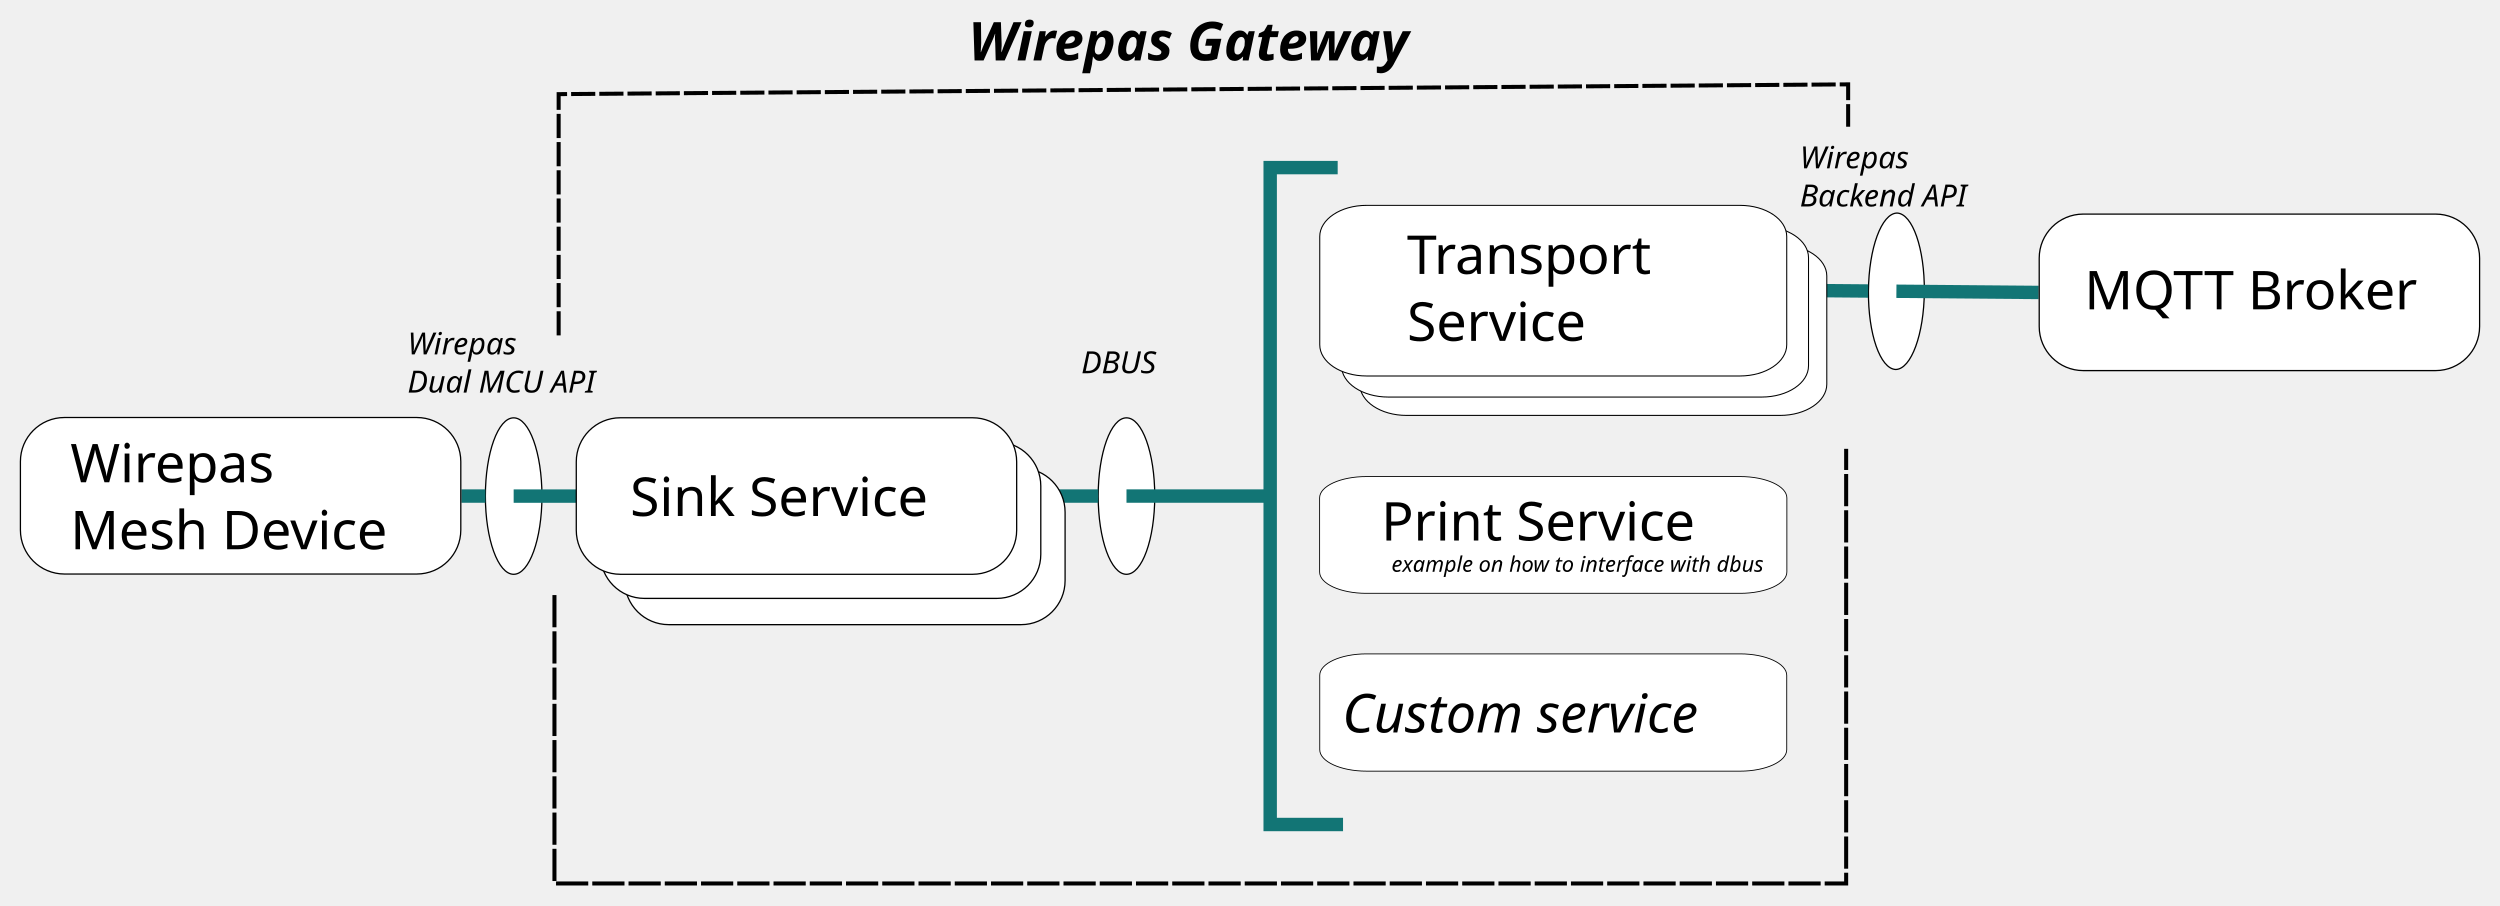
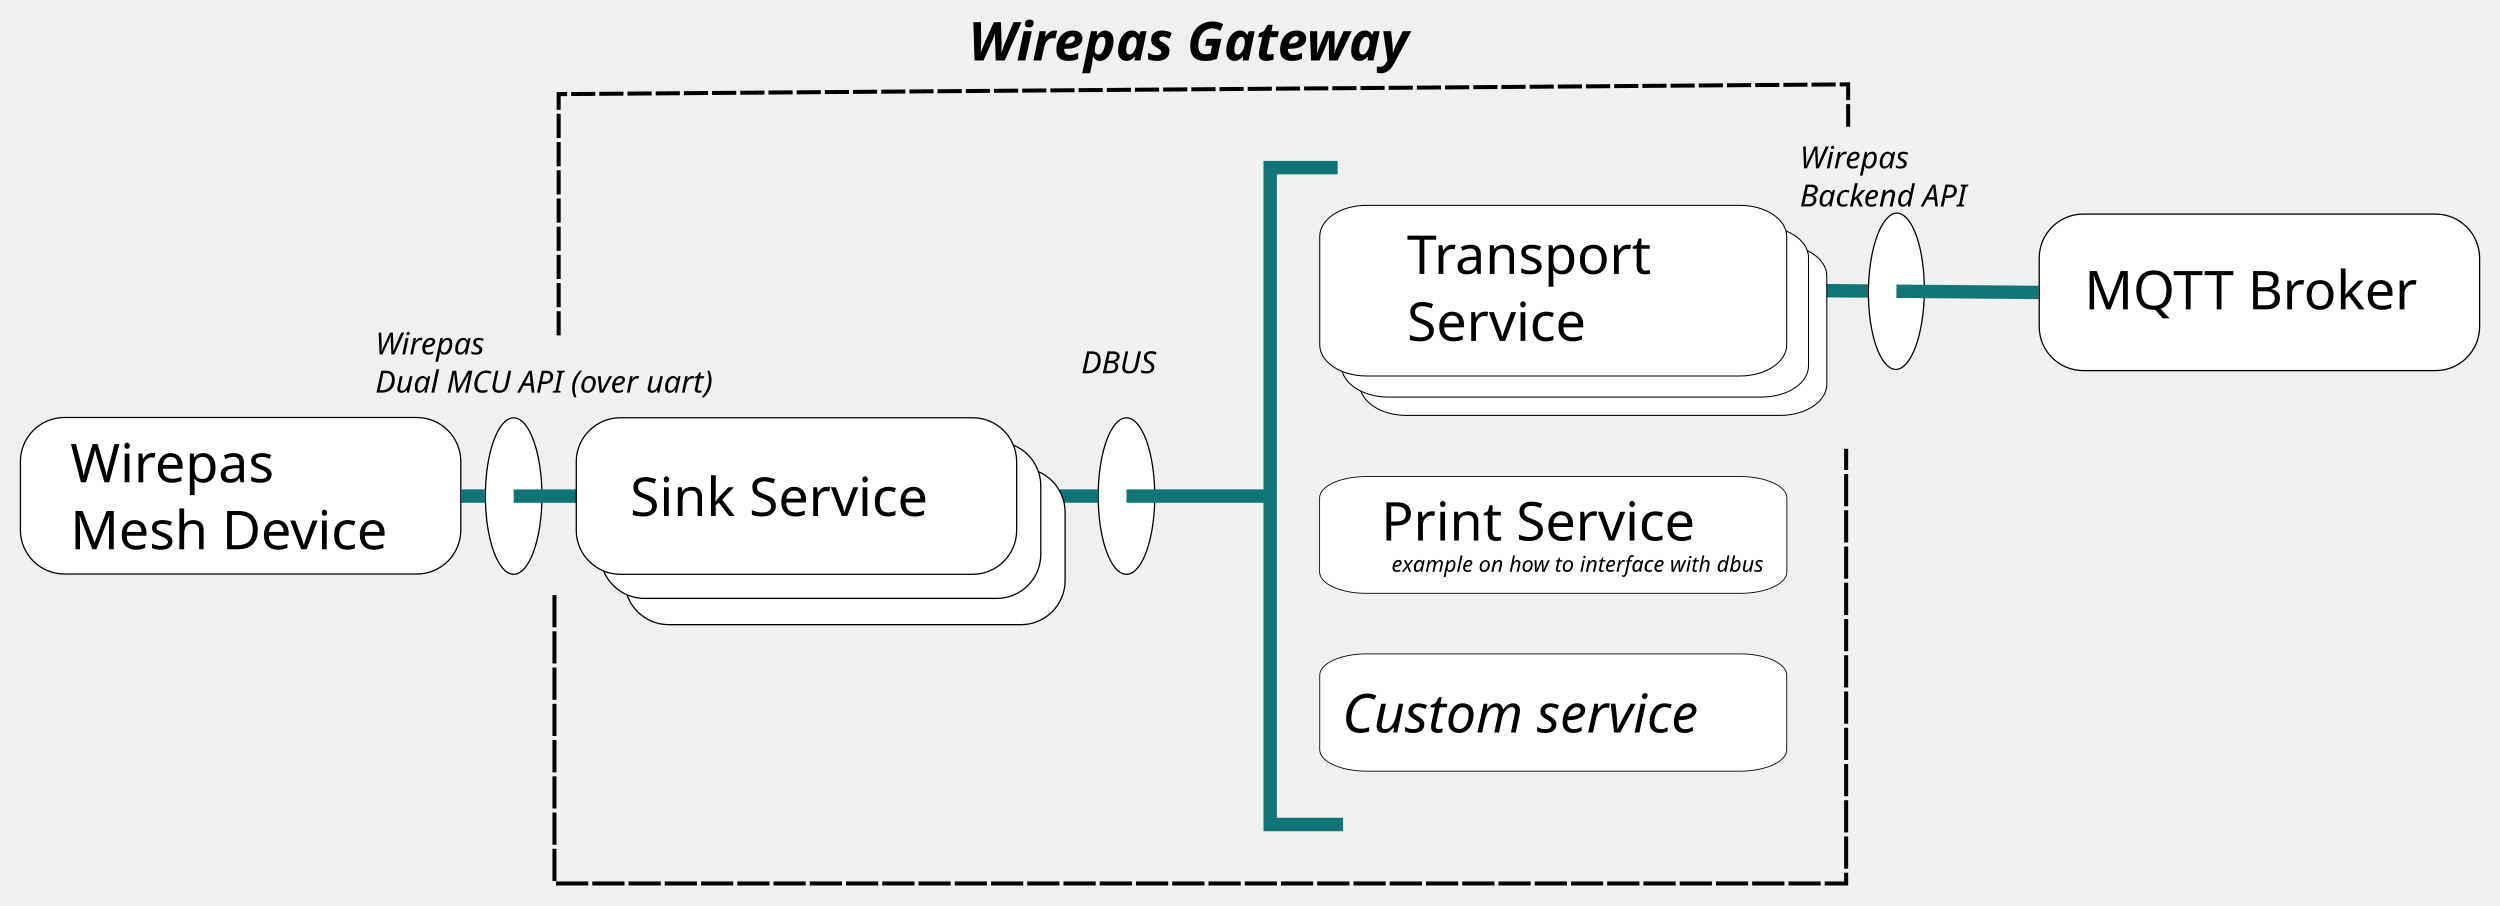
<svg xmlns="http://www.w3.org/2000/svg" xmlns:ns1="http://schemas.microsoft.com/visio/2003/SVGExtensions/" xmlns:xlink="http://www.w3.org/1999/xlink" width="164.496mm" height="59.563mm" viewBox="0 0 164.496 59.563" version="1.1" id="svg8">
  <defs id="defs2">
    <linearGradient id="grad0-351" x1="0" y1="0" x2="1" y2="0" gradientTransform="rotate(-90,0.5,0.5)">
      <stop offset="0" stop-color="#3f5765" stop-opacity="1" id="stop4593" />
      <stop offset="0.74" stop-color="#3f5765" stop-opacity="1" id="stop4595" />
      <stop offset="0.83" stop-color="#3f5765" stop-opacity="1" id="stop4597" />
      <stop offset="1" stop-color="#3f5765" stop-opacity="1" id="stop4599" />
    </linearGradient>
    <pattern id="grad11-356" x="0" y="0" width="1" height="1" patternContentUnits="objectBoundingBox">
      <path d="M 0 1 L 0 0 L 1 0 z" style="fill:url(#grad0-357)" id="path4602" />
      <path d="M 0 1 L 1 1 L 1 0 z" style="fill:url(#grad0-358)" id="path4604" />
    </pattern>
    <linearGradient id="grad0-357" x1="0" y1="0" x2="1" y2="0" gradientTransform="rotate(180,0.5,0.5)">
      <stop offset="0" stop-color="#3f5765" stop-opacity="1" id="stop4607" />
      <stop offset="0.74" stop-color="#3f5765" stop-opacity="1" id="stop4609" />
      <stop offset="0.83" stop-color="#3f5765" stop-opacity="1" id="stop4611" />
      <stop offset="1" stop-color="#3f5765" stop-opacity="1" id="stop4613" />
    </linearGradient>
    <linearGradient id="grad0-358" x1="0" y1="0" x2="1" y2="0" gradientTransform="rotate(90,0.5,0.5)">
      <stop offset="0" stop-color="#3f5765" stop-opacity="1" id="stop4616" />
      <stop offset="0.74" stop-color="#3f5765" stop-opacity="1" id="stop4618" />
      <stop offset="0.83" stop-color="#3f5765" stop-opacity="1" id="stop4620" />
      <stop offset="1" stop-color="#3f5765" stop-opacity="1" id="stop4622" />
    </linearGradient>
    <pattern id="grad12-363" x="0" y="0" width="1" height="1" patternContentUnits="objectBoundingBox">
      <path d="M 0 0 L 0 1 L 1 1 z" style="fill:url(#grad0-358)" id="path4625" />
      <path d="M 0 0 L 1 0 L 1 1 z" style="fill:url(#grad0-364)" id="path4627" />
    </pattern>
    <linearGradient id="grad0-364" x1="0" y1="0" x2="1" y2="0">
      <stop offset="0" stop-color="#3f5765" stop-opacity="1" id="stop4630" />
      <stop offset="0.74" stop-color="#3f5765" stop-opacity="1" id="stop4632" />
      <stop offset="0.83" stop-color="#3f5765" stop-opacity="1" id="stop4634" />
      <stop offset="1" stop-color="#3f5765" stop-opacity="1" id="stop4636" />
    </linearGradient>
    <pattern id="grad8-383" x="0" y="0" width="1" height="1" patternContentUnits="objectBoundingBox">
      <path d="M 0 0 L 1 0 L 1 1 z" style="fill:url(#grad0-351)" id="path4639" />
      <path d="M 0 0 L 0 1 L 1 1 z" style="fill:url(#grad0-357)" id="path4641" />
    </pattern>
    <pattern id="grad10-387" x="0" y="0" width="1" height="1" patternContentUnits="objectBoundingBox">
      <path d="M 0.5 0.5 L 0 0 L 0 1 z" style="fill:url(#grad0-357)" id="path4644" />
      <path d="M 0.5 0.5 L 1 0 L 1 1 z" style="fill:url(#grad0-364)" id="path4646" />
      <path d="M 0.5 0.5 L 0 0 L 1 0 z" style="fill:url(#grad0-351)" id="path4648" />
      <path d="M 0.5 0.5 L 0 1 L 1 1 z" style="fill:url(#grad0-358)" id="path4650" />
    </pattern>
    <pattern id="grad8-733" x="0" y="0" width="1" height="1" patternContentUnits="objectBoundingBox">
      <path d="M 0 0 L 1 0 L 1 1 z" style="fill:url(#grad0-734)" id="path4653" />
      <path d="M 0 0 L 0 1 L 1 1 z" style="fill:url(#grad0-735)" id="path4655" />
    </pattern>
    <linearGradient id="grad0-734" x1="0" y1="0" x2="1" y2="0" gradientTransform="rotate(-90,0.5,0.5)">
      <stop offset="0" stop-color="#e6e6e6" stop-opacity="1" id="stop4658" />
      <stop offset="1" stop-color="#c0c0c0" stop-opacity="1" id="stop4660" />
    </linearGradient>
    <linearGradient id="grad0-735" x1="0" y1="0" x2="1" y2="0" gradientTransform="rotate(180,0.5,0.5)">
      <stop offset="0" stop-color="#e6e6e6" stop-opacity="1" id="stop4663" />
      <stop offset="1" stop-color="#c0c0c0" stop-opacity="1" id="stop4665" />
    </linearGradient>
    <radialGradient id="grad1-743" cx="1" cy="1" r="1.4">
      <stop offset="0" stop-color="#e6e6e6" stop-opacity="1" id="stop4668" />
      <stop offset="1" stop-color="#9a9a9a" stop-opacity="1" id="stop4670" />
    </radialGradient>
    <radialGradient id="grad1-747" cx="1" cy="1" r="1.4">
      <stop offset="0" stop-color="#9a9a9a" stop-opacity="1" id="stop4673" />
      <stop offset="1" stop-color="#e6e6e6" stop-opacity="1" id="stop4675" />
    </radialGradient>
    <radialGradient id="grad1-754" cx="1" cy="1" r="1.4">
      <stop offset="0" stop-color="#00ff00" stop-opacity="1" id="stop4678" />
      <stop offset="1" stop-color="#ffff00" stop-opacity="1" id="stop4680" />
    </radialGradient>
    <pattern id="grad10-760" x="0" y="0" width="1" height="1" patternContentUnits="objectBoundingBox">
      <path d="M 0.5 0.5 L 0 0 L 0 1 z" style="fill:url(#grad0-735)" id="path4683" />
      <path d="M 0.5 0.5 L 1 0 L 1 1 z" style="fill:url(#grad0-761)" id="path4685" />
      <path d="M 0.5 0.5 L 0 0 L 1 0 z" style="fill:url(#grad0-734)" id="path4687" />
      <path d="M 0.5 0.5 L 0 1 L 1 1 z" style="fill:url(#grad0-762)" id="path4689" />
    </pattern>
    <linearGradient id="grad0-761" x1="0" y1="0" x2="1" y2="0">
      <stop offset="0" stop-color="#e6e6e6" stop-opacity="1" id="stop4692" />
      <stop offset="1" stop-color="#c0c0c0" stop-opacity="1" id="stop4694" />
    </linearGradient>
    <linearGradient id="grad0-762" x1="0" y1="0" x2="1" y2="0" gradientTransform="rotate(90,0.5,0.5)">
      <stop offset="0" stop-color="#e6e6e6" stop-opacity="1" id="stop4697" />
      <stop offset="1" stop-color="#c0c0c0" stop-opacity="1" id="stop4699" />
    </linearGradient>
    <pattern id="grad10-769" x="0" y="0" width="1" height="1" patternContentUnits="objectBoundingBox">
      <path d="M 0.5 0.5 L 0 0 L 0 1 z" style="fill:url(#grad0-770)" id="path4702" />
      <path d="M 0.5 0.5 L 1 0 L 1 1 z" style="fill:url(#grad0-771)" id="path4704" />
      <path d="M 0.5 0.5 L 0 0 L 1 0 z" style="fill:url(#grad0-772)" id="path4706" />
      <path d="M 0.5 0.5 L 0 1 L 1 1 z" style="fill:url(#grad0-773)" id="path4708" />
    </pattern>
    <linearGradient id="grad0-770" x1="0" y1="0" x2="1" y2="0" gradientTransform="rotate(180,0.5,0.5)">
      <stop offset="0" stop-color="#e6e6e6" stop-opacity="1" id="stop4711" />
      <stop offset="1" stop-color="#9a9a9a" stop-opacity="1" id="stop4713" />
    </linearGradient>
    <linearGradient id="grad0-771" x1="0" y1="0" x2="1" y2="0">
      <stop offset="0" stop-color="#e6e6e6" stop-opacity="1" id="stop4716" />
      <stop offset="1" stop-color="#9a9a9a" stop-opacity="1" id="stop4718" />
    </linearGradient>
    <linearGradient id="grad0-772" x1="0" y1="0" x2="1" y2="0" gradientTransform="rotate(-90,0.5,0.5)">
      <stop offset="0" stop-color="#e6e6e6" stop-opacity="1" id="stop4721" />
      <stop offset="1" stop-color="#9a9a9a" stop-opacity="1" id="stop4723" />
    </linearGradient>
    <linearGradient id="grad0-773" x1="0" y1="0" x2="1" y2="0" gradientTransform="rotate(90,0.5,0.5)">
      <stop offset="0" stop-color="#e6e6e6" stop-opacity="1" id="stop4726" />
      <stop offset="1" stop-color="#9a9a9a" stop-opacity="1" id="stop4728" />
    </linearGradient>
    <linearGradient id="grad0-789" x1="0" y1="0" x2="1" y2="0">
      <stop offset="0" stop-color="#666666" stop-opacity="1" id="stop4731" />
      <stop offset="1" stop-color="#c0c0c0" stop-opacity="1" id="stop4733" />
    </linearGradient>
    <linearGradient id="grad0-793" x1="0" y1="0" x2="1" y2="0" gradientTransform="rotate(180,0.5,0.5)">
      <stop offset="0" stop-color="#666666" stop-opacity="1" id="stop4736" />
      <stop offset="1" stop-color="#c0c0c0" stop-opacity="1" id="stop4738" />
    </linearGradient>
    <g id="lend5">
      <path d="M 2,1 0,0 1.981,-0.993 C 1.672,-0.365 1.673,0.373 1.985,1" style="stroke:none" id="path4742" />
    </g>
    <marker style="overflow:visible;fill:#000000;fill-opacity:1;stroke:#000000;stroke-width:0.229;stroke-opacity:1" id="mrkr5-327" class="st19" ns1:arrowType="5" ns1:arrowSize="2" ns1:setback="7.15" refX="7.15" orient="auto" markerUnits="strokeWidth" overflow="visible">
      <use height="100%" width="100%" y="0" x="0" xlink:href="#lend5" transform="scale(4.36)" id="use4745" />
    </marker>
    <marker style="overflow:visible;fill:#000000;fill-opacity:1;stroke:#000000;stroke-width:0.229;stroke-opacity:1" id="mrkr5-329" class="st19" ns1:arrowType="5" ns1:arrowSize="2" ns1:setback="7.63" refX="-7.63" orient="auto" markerUnits="strokeWidth" overflow="visible">
      <use height="100%" width="100%" y="0" x="0" xlink:href="#lend5" transform="scale(-4.36)" id="use4748" />
    </marker>
  </defs>
  <g id="layer1" transform="translate(52.79608,-174.8202)">
-     <g id="g5475">
-       <path id="path6769" class="st4" d="m -18.998,202.314 a 1.861,5.147 0 1 1 0,10.294 1.861,5.147 0 1 1 0,-10.294 z" style="font-size:12px;color-interpolation-filters:sRGB;fill:#ffffff;fill-rule:evenodd;stroke:#000000;stroke-width:0.085;stroke-linecap:round;stroke-linejoin:round;stroke-miterlimit:3" />
-       <path id="path6774" class="st13" d="m -18.998,207.463 h 4.12" style="font-size:12px;color-interpolation-filters:sRGB;fill:none;fill-rule:evenodd;stroke:#127575;stroke-width:0.882;stroke-linecap:butt;stroke-miterlimit:3" />
-       <path id="path6779" class="st13" d="m -20.859,207.46 h -1.577" style="font-size:12px;color-interpolation-filters:sRGB;fill:none;fill-rule:evenodd;stroke:#127575;stroke-width:0.882;stroke-linecap:butt;stroke-miterlimit:3" />
-       <text xml:space="preserve" style="font-style:normal;font-weight:normal;font-size:2.009px;line-height:1.25;font-family:sans-serif;letter-spacing:0px;word-spacing:0px;color-interpolation-filters:sRGB;fill:#000000;fill-opacity:1;fill-rule:evenodd;stroke:none;stroke-width:0.151;stroke-linecap:square;stroke-miterlimit:3" x="-25.985" y="198.141" id="text12039-8">
-         <tspan id="tspan12037-0" x="-25.985" y="198.141" style="font-style:italic;font-variant:normal;font-weight:normal;font-stretch:normal;font-family:sans-serif;-inkscape-font-specification:'sans-serif Italic';stroke-width:0.151">Wirepas </tspan>
-         <tspan x="-25.985" y="200.653" style="font-style:italic;font-variant:normal;font-weight:normal;font-stretch:normal;font-family:sans-serif;-inkscape-font-specification:'sans-serif Italic';stroke-width:0.151" id="tspan12041-9">Dual MCU API</tspan>
-       </text>
-       <path id="path6764" class="st4" d="m 21.324,202.314 a 1.861,5.147 0 0 1 0,10.294 1.861,5.147 0 0 1 0,-10.294 z" style="font-size:12px;color-interpolation-filters:sRGB;fill:#ffffff;fill-rule:evenodd;stroke:#000000;stroke-width:0.085;stroke-linecap:round;stroke-linejoin:round;stroke-miterlimit:3" />
-       <path id="path6804" class="st13" d="M 19.463,207.46 H 14.1" style="font-size:12px;color-interpolation-filters:sRGB;fill:none;fill-rule:evenodd;stroke:#127575;stroke-width:0.882;stroke-linecap:butt;stroke-miterlimit:3" />
-       <g transform="translate(3.186177,3.314523)" id="g5009-0-9">
-         <path style="font-size:12px;color-interpolation-filters:sRGB;fill:#ffffff;fill-rule:evenodd;stroke:#000000;stroke-width:0.085;stroke-linecap:round;stroke-linejoin:round;stroke-miterlimit:3" d="m -11.982,212.607 h 23.185 a 2.898,2.898 0 0 0 2.896,-2.9 v -4.498 a 2.898,2.898 0 0 0 -2.896,-2.9 h -23.185 a 2.898,2.898 0 0 0 -2.896,2.9 v 4.498 a 2.898,2.898 0 0 0 2.896,2.9 z" class="st4" id="path5502-2-2" />
-         <text xml:space="preserve" style="font-style:normal;font-weight:normal;font-size:3.528px;line-height:1.25;font-family:sans-serif;letter-spacing:0px;word-spacing:0px;fill:#000000;fill-opacity:1;stroke:none;stroke-width:0.265" x="-10.135" y="206.361" id="text19624-3-2">
-           <tspan x="-10.135" y="206.361" style="stroke-width:0.265" id="tspan19626-7-8">Sink</tspan>
-           <tspan x="-10.135" y="210.771" style="stroke-width:0.265" id="tspan4867-5-9">Service </tspan>
+     <path style="font-size:12px;color-interpolation-filters:sRGB;fill:#ffffff;fill-rule:evenodd;stroke:#000000;stroke-width:0.085;stroke-linecap:round;stroke-linejoin:round;stroke-miterlimit:3" d="m -18.998,202.314 a 1.861,5.147 0 1 1 0,10.294 1.861,5.147 0 1 1 0,-10.294 z" class="st4" id="path6769" />
+     <path style="font-size:12px;color-interpolation-filters:sRGB;fill:none;fill-rule:evenodd;stroke:#127575;stroke-width:0.882;stroke-linecap:butt;stroke-miterlimit:3" d="m -18.998,207.463 h 4.12" class="st13" id="path6774" />
+     <path style="font-size:12px;color-interpolation-filters:sRGB;fill:none;fill-rule:evenodd;stroke:#127575;stroke-width:0.882;stroke-linecap:butt;stroke-miterlimit:3" d="m -20.859,207.46 h -1.577" class="st13" id="path6779" />
+     <text id="text12039-8" y="198.141" x="-28.101" style="font-style:normal;font-weight:normal;font-size:2.009px;line-height:1.25;font-family:sans-serif;letter-spacing:0px;word-spacing:0px;color-interpolation-filters:sRGB;fill:#000000;fill-opacity:1;fill-rule:evenodd;stroke:none;stroke-width:0.151;stroke-linecap:square;stroke-miterlimit:3" xml:space="preserve">
+       <tspan style="font-style:italic;font-variant:normal;font-weight:normal;font-stretch:normal;font-family:sans-serif;-inkscape-font-specification:'sans-serif Italic';stroke-width:0.151" y="198.141" x="-28.101" id="tspan12037-0">Wirepas </tspan>
+       <tspan style="font-style:italic;font-variant:normal;font-weight:normal;font-stretch:normal;font-family:sans-serif;-inkscape-font-specification:'sans-serif Italic';stroke-width:0.151" y="200.653" x="-28.101" id="tspan5558">Dual MCU API (over uart)</tspan>
+     </text>
+     <path style="font-size:12px;color-interpolation-filters:sRGB;fill:#ffffff;fill-rule:evenodd;stroke:#000000;stroke-width:0.085;stroke-linecap:round;stroke-linejoin:round;stroke-miterlimit:3" d="m 21.324,202.314 a 1.861,5.147 0 0 1 0,10.294 1.861,5.147 0 0 1 0,-10.294 z" class="st4" id="path6764" />
+     <path style="font-size:12px;color-interpolation-filters:sRGB;fill:none;fill-rule:evenodd;stroke:#127575;stroke-width:0.882;stroke-linecap:butt;stroke-miterlimit:3" d="M 19.463,207.46 H 14.1" class="st13" id="path6804" />
+     <g id="g5009-0-9" transform="translate(3.186177,3.314523)">
+       <path id="path5502-2-2" class="st4" d="m -11.982,212.607 h 23.185 a 2.898,2.898 0 0 0 2.896,-2.9 v -4.498 a 2.898,2.898 0 0 0 -2.896,-2.9 h -23.185 a 2.898,2.898 0 0 0 -2.896,2.9 v 4.498 a 2.898,2.898 0 0 0 2.896,2.9 z" style="font-size:12px;color-interpolation-filters:sRGB;fill:#ffffff;fill-rule:evenodd;stroke:#000000;stroke-width:0.085;stroke-linecap:round;stroke-linejoin:round;stroke-miterlimit:3" />
+       <text id="text19624-3-2" y="206.361" x="-10.135" style="font-style:normal;font-weight:normal;font-size:3.528px;line-height:1.25;font-family:sans-serif;letter-spacing:0px;word-spacing:0px;fill:#000000;fill-opacity:1;stroke:none;stroke-width:0.265" xml:space="preserve">
+         <tspan id="tspan19626-7-8" style="stroke-width:0.265" y="206.361" x="-10.135">Sink</tspan>
+         <tspan id="tspan4867-5-9" style="stroke-width:0.265" y="210.771" x="-10.135">Service </tspan>
+       </text>
+     </g>
+     <g id="g5009-0" transform="translate(1.5875,1.5875)">
+       <path id="path5502-2" class="st4" d="m -11.982,212.607 h 23.185 a 2.898,2.898 0 0 0 2.896,-2.9 v -4.498 a 2.898,2.898 0 0 0 -2.896,-2.9 h -23.185 a 2.898,2.898 0 0 0 -2.896,2.9 v 4.498 a 2.898,2.898 0 0 0 2.896,2.9 z" style="font-size:12px;color-interpolation-filters:sRGB;fill:#ffffff;fill-rule:evenodd;stroke:#000000;stroke-width:0.085;stroke-linecap:round;stroke-linejoin:round;stroke-miterlimit:3" />
+       <text id="text19624-3" y="206.361" x="-10.135" style="font-style:normal;font-weight:normal;font-size:3.528px;line-height:1.25;font-family:sans-serif;letter-spacing:0px;word-spacing:0px;fill:#000000;fill-opacity:1;stroke:none;stroke-width:0.265" xml:space="preserve">
+         <tspan id="tspan19626-7" style="stroke-width:0.265" y="206.361" x="-10.135">Sink</tspan>
+         <tspan id="tspan4867-5" style="stroke-width:0.265" y="210.771" x="-10.135">Service </tspan>
+       </text>
+     </g>
+     <path style="font-size:12px;color-interpolation-filters:sRGB;fill:none;fill-rule:evenodd;stroke:#127575;stroke-width:0.882;stroke-linecap:butt;stroke-miterlimit:3;stroke-dasharray:none" d="M 30.685,207.46 H 21.325" class="st13" id="path6820" />
+     <text id="text12039-8-7" y="199.379" x="18.349" style="font-style:normal;font-weight:normal;font-size:2.009px;line-height:1.25;font-family:sans-serif;letter-spacing:0px;word-spacing:0px;color-interpolation-filters:sRGB;fill:#000000;fill-opacity:1;fill-rule:evenodd;stroke:none;stroke-width:0.151;stroke-linecap:square;stroke-miterlimit:3" xml:space="preserve">
+       <tspan id="tspan12041-9-9" style="font-style:italic;font-variant:normal;font-weight:normal;font-stretch:normal;font-family:sans-serif;-inkscape-font-specification:'sans-serif Italic';stroke-width:0.151" y="199.379" x="18.349">DBUS</tspan>
+     </text>
+     <g id="g5009">
+       <path id="path5502" class="st4" d="m -11.982,212.607 h 23.185 a 2.898,2.898 0 0 0 2.896,-2.9 v -4.498 a 2.898,2.898 0 0 0 -2.896,-2.9 h -23.185 a 2.898,2.898 0 0 0 -2.896,2.9 v 4.498 a 2.898,2.898 0 0 0 2.896,2.9 z" style="font-size:12px;color-interpolation-filters:sRGB;fill:#ffffff;fill-rule:evenodd;stroke:#000000;stroke-width:0.085;stroke-linecap:round;stroke-linejoin:round;stroke-miterlimit:3" />
+       <text id="text19624" y="208.773" x="-11.341" style="font-style:normal;font-weight:normal;font-size:3.528px;line-height:1.25;font-family:sans-serif;letter-spacing:0px;word-spacing:0px;fill:#000000;fill-opacity:1;stroke:none;stroke-width:0.265" xml:space="preserve">
+         <tspan id="tspan4867" style="stroke-width:0.265" y="208.773" x="-11.341">Sink Service </tspan>
+       </text>
+     </g>
+     <path style="font-size:12px;color-interpolation-filters:sRGB;fill:#ffffff;fill-rule:evenodd;stroke:#000000;stroke-width:0.085;stroke-linecap:round;stroke-linejoin:round;stroke-miterlimit:3" d="m -48.557,212.59 h 23.185 a 2.898,2.898 0 0 0 2.896,-2.9 v -4.498 a 2.898,2.898 0 0 0 -2.896,-2.9 h -23.185 a 2.898,2.898 0 0 0 -2.896,2.9 v 4.498 a 2.898,2.898 0 0 0 2.896,2.9 z" class="st4" id="path5502-5" />
+     <text xml:space="preserve" style="font-style:normal;font-weight:normal;font-size:3.528px;line-height:1.25;font-family:sans-serif;letter-spacing:0px;word-spacing:0px;fill:#000000;fill-opacity:1;stroke:none;stroke-width:0.265" x="-48.171" y="206.552" id="text19624-6">
+       <tspan x="-48.171" y="206.552" style="stroke-width:0.265" id="tspan19626-9">Wirepas</tspan>
+       <tspan x="-48.171" y="210.962" style="stroke-width:0.265" id="tspan4712">Mesh Device</tspan>
+     </text>
+     <text id="text12039-8-1" y="185.892" x="65.628" style="font-style:normal;font-weight:normal;font-size:2.009px;line-height:1.25;font-family:sans-serif;letter-spacing:0px;word-spacing:0px;color-interpolation-filters:sRGB;fill:#000000;fill-opacity:1;fill-rule:evenodd;stroke:none;stroke-width:0.151;stroke-linecap:square;stroke-miterlimit:3" xml:space="preserve">
+       <tspan style="font-style:italic;font-variant:normal;font-weight:normal;font-stretch:normal;font-family:sans-serif;-inkscape-font-specification:'sans-serif Italic';stroke-width:0.151" y="185.892" x="65.628" id="tspan12037-0-2">Wirepas </tspan>
+       <tspan id="tspan12041-9-7" style="font-style:italic;font-variant:normal;font-weight:normal;font-stretch:normal;font-family:sans-serif;-inkscape-font-specification:'sans-serif Italic';stroke-width:0.151" y="188.404" x="65.628">Backend API</tspan>
+     </text>
+     <g id="g4775" transform="translate(-0.1336348,-3.124866)" />
+     <g style="font-size:12px;color-interpolation-filters:sRGB;fill:none;fill-rule:evenodd;stroke-linecap:square;stroke-miterlimit:3" transform="matrix(-0.00299082,0.3527646,-0.3527646,-0.00299082,280.1578,190.6032)" ns1:groupContext="shape" ns1:mID="733" id="shape733-980-6-7-7-6">
+       <ns1:userDefs>
+         <ns1:ud ns1:val="VT0(15):26" ns1:nameU="visVersion" />
+       </ns1:userDefs>
+       <path id="path6764-7-2-9-2" class="st4" d="M 0,590 A 14.591,5.275 0 0 1 29.18,590 14.591,5.275 0 0 1 0,590 Z" style="fill:#ffffff;stroke:#000000;stroke-width:0.24;stroke-linecap:round;stroke-linejoin:round" />
+     </g>
+     <g style="font-size:12px;color-interpolation-filters:sRGB;fill:none;fill-rule:evenodd;stroke-linecap:square;stroke-miterlimit:3" transform="matrix(-0.3527646,-0.00299082,0.00299082,-0.3527646,68.34122,403.9623)" ns1:groupContext="shape" ns1:mID="741" id="shape741-997-8-1-1-1">
+       <path id="path6804-9-3-9-7" class="st13" d="M 0,595.28 H 15.2" style="stroke:#127575;stroke-width:2.5;stroke-linecap:butt" />
+     </g>
+     <g style="font-size:12px;color-interpolation-filters:sRGB;fill:none;fill-rule:evenodd;stroke-linecap:square;stroke-miterlimit:3" transform="matrix(-0.3527646,-0.00299082,0.00299082,-0.3527646,79.56267,404.0574)" ns1:groupContext="shape" ns1:mID="742" id="shape742-1004-2-0-0-9">
+       <path id="path6820-3-1-8-6" class="st13" d="M 0,595.28 H 26.53" style="stroke:#127575;stroke-width:2.5;stroke-linecap:butt" />
+     </g>
+     <g id="g5383">
+       <g id="g5243-5-6" transform="translate(2.636003,2.594801)">
+         <path style="font-size:12px;color-interpolation-filters:sRGB;fill:#ffffff;fill-rule:evenodd;stroke:#000000;stroke-width:0.069;stroke-linecap:round;stroke-linejoin:round;stroke-miterlimit:3" d="m 37.114,199.559 h 24.584 a 3.073,2.054 0 0 0 3.07,-2.054 v -7.118 a 3.073,2.054 0 0 0 -3.07,-2.054 H 37.114 a 3.073,2.054 0 0 0 -3.073,2.054 v 7.118 a 3.073,2.054 0 0 0 3.073,2.054 z" class="st4" id="path5513-1-8-0-3" />
+         <text id="text12281-3-1-1-9-3-2" y="192.84" x="39.781" style="font-style:normal;font-weight:normal;font-size:3.528px;line-height:1.25;font-family:sans-serif;letter-spacing:0px;word-spacing:0px;color-interpolation-filters:sRGB;fill:#000000;fill-opacity:1;fill-rule:evenodd;stroke:none;stroke-width:0.265;stroke-linecap:square;stroke-miterlimit:3" xml:space="preserve">
+           <tspan id="tspan12283-7-2-7-5-6-0" style="stroke-width:0.265" y="192.84" x="39.781">Transport </tspan>
+           <tspan style="stroke-width:0.265" y="197.249" x="39.781" id="tspan4594-1-6">Service</tspan>
+           <tspan style="stroke-width:0.265" y="201.659" x="39.781" id="tspan4596-0-1" />
        </text>
      </g>
-       <g transform="translate(1.5875,1.5875)" id="g5009-0">
-         <path style="font-size:12px;color-interpolation-filters:sRGB;fill:#ffffff;fill-rule:evenodd;stroke:#000000;stroke-width:0.085;stroke-linecap:round;stroke-linejoin:round;stroke-miterlimit:3" d="m -11.982,212.607 h 23.185 a 2.898,2.898 0 0 0 2.896,-2.9 v -4.498 a 2.898,2.898 0 0 0 -2.896,-2.9 h -23.185 a 2.898,2.898 0 0 0 -2.896,2.9 v 4.498 a 2.898,2.898 0 0 0 2.896,2.9 z" class="st4" id="path5502-2" />
-         <text xml:space="preserve" style="font-style:normal;font-weight:normal;font-size:3.528px;line-height:1.25;font-family:sans-serif;letter-spacing:0px;word-spacing:0px;fill:#000000;fill-opacity:1;stroke:none;stroke-width:0.265" x="-10.135" y="206.361" id="text19624-3">
-           <tspan x="-10.135" y="206.361" style="stroke-width:0.265" id="tspan19626-7">Sink</tspan>
-           <tspan x="-10.135" y="210.771" style="stroke-width:0.265" id="tspan4867-5">Service </tspan>
+       <g id="g5243-5" transform="translate(1.43329,1.386715)">
+         <path style="font-size:12px;color-interpolation-filters:sRGB;fill:#ffffff;fill-rule:evenodd;stroke:#000000;stroke-width:0.069;stroke-linecap:round;stroke-linejoin:round;stroke-miterlimit:3" d="m 37.114,199.559 h 24.584 a 3.073,2.054 0 0 0 3.07,-2.054 v -7.118 a 3.073,2.054 0 0 0 -3.07,-2.054 H 37.114 a 3.073,2.054 0 0 0 -3.073,2.054 v 7.118 a 3.073,2.054 0 0 0 3.073,2.054 z" class="st4" id="path5513-1-8-0" />
+         <text id="text12281-3-1-1-9-3" y="192.84" x="39.781" style="font-style:normal;font-weight:normal;font-size:3.528px;line-height:1.25;font-family:sans-serif;letter-spacing:0px;word-spacing:0px;color-interpolation-filters:sRGB;fill:#000000;fill-opacity:1;fill-rule:evenodd;stroke:none;stroke-width:0.265;stroke-linecap:square;stroke-miterlimit:3" xml:space="preserve">
+           <tspan id="tspan12283-7-2-7-5-6" style="stroke-width:0.265" y="192.84" x="39.781">Transport </tspan>
+           <tspan style="stroke-width:0.265" y="197.249" x="39.781" id="tspan4594-1">Service</tspan>
+           <tspan style="stroke-width:0.265" y="201.659" x="39.781" id="tspan4596-0" />
        </text>
      </g>
-       <path id="path6820" class="st13" d="M 30.685,207.46 H 21.325" style="font-size:12px;color-interpolation-filters:sRGB;fill:none;fill-rule:evenodd;stroke:#127575;stroke-width:0.882;stroke-linecap:butt;stroke-miterlimit:3;stroke-dasharray:none" />
-       <text xml:space="preserve" style="font-style:normal;font-weight:normal;font-size:2.009px;line-height:1.25;font-family:sans-serif;letter-spacing:0px;word-spacing:0px;color-interpolation-filters:sRGB;fill:#000000;fill-opacity:1;fill-rule:evenodd;stroke:none;stroke-width:0.151;stroke-linecap:square;stroke-miterlimit:3" x="18.349" y="199.379" id="text12039-8-7">
-         <tspan x="18.349" y="199.379" style="font-style:italic;font-variant:normal;font-weight:normal;font-stretch:normal;font-family:sans-serif;-inkscape-font-specification:'sans-serif Italic';stroke-width:0.151" id="tspan12041-9-9">DBUS</tspan>
-       </text>
-       <g id="g5009">
-         <path style="font-size:12px;color-interpolation-filters:sRGB;fill:#ffffff;fill-rule:evenodd;stroke:#000000;stroke-width:0.085;stroke-linecap:round;stroke-linejoin:round;stroke-miterlimit:3" d="m -11.982,212.607 h 23.185 a 2.898,2.898 0 0 0 2.896,-2.9 v -4.498 a 2.898,2.898 0 0 0 -2.896,-2.9 h -23.185 a 2.898,2.898 0 0 0 -2.896,2.9 v 4.498 a 2.898,2.898 0 0 0 2.896,2.9 z" class="st4" id="path5502" />
-         <text xml:space="preserve" style="font-style:normal;font-weight:normal;font-size:3.528px;line-height:1.25;font-family:sans-serif;letter-spacing:0px;word-spacing:0px;fill:#000000;fill-opacity:1;stroke:none;stroke-width:0.265" x="-11.341" y="208.773" id="text19624">
-           <tspan x="-11.341" y="208.773" style="stroke-width:0.265" id="tspan4867">Sink Service </tspan>
+       <g id="g5243">
+         <path style="font-size:12px;color-interpolation-filters:sRGB;fill:#ffffff;fill-rule:evenodd;stroke:#000000;stroke-width:0.069;stroke-linecap:round;stroke-linejoin:round;stroke-miterlimit:3" d="m 37.114,199.559 h 24.584 a 3.073,2.054 0 0 0 3.07,-2.054 v -7.118 a 3.073,2.054 0 0 0 -3.07,-2.054 H 37.114 a 3.073,2.054 0 0 0 -3.073,2.054 v 7.118 a 3.073,2.054 0 0 0 3.073,2.054 z" class="st4" id="path5513-1-8" />
+         <text id="text12281-3-1-1-9" y="192.84" x="39.781" style="font-style:normal;font-weight:normal;font-size:3.528px;line-height:1.25;font-family:sans-serif;letter-spacing:0px;word-spacing:0px;color-interpolation-filters:sRGB;fill:#000000;fill-opacity:1;fill-rule:evenodd;stroke:none;stroke-width:0.265;stroke-linecap:square;stroke-miterlimit:3" xml:space="preserve">
+           <tspan id="tspan12283-7-2-7-5" style="stroke-width:0.265" y="192.84" x="39.781">Transport </tspan>
+           <tspan style="stroke-width:0.265" y="197.249" x="39.781" id="tspan4594">Service</tspan>
+           <tspan style="stroke-width:0.265" y="201.659" x="39.781" id="tspan4596" />
        </text>
      </g>
-       <path id="path5502-5" class="st4" d="m -48.557,212.59 h 23.185 a 2.898,2.898 0 0 0 2.896,-2.9 v -4.498 a 2.898,2.898 0 0 0 -2.896,-2.9 h -23.185 a 2.898,2.898 0 0 0 -2.896,2.9 v 4.498 a 2.898,2.898 0 0 0 2.896,2.9 z" style="font-size:12px;color-interpolation-filters:sRGB;fill:#ffffff;fill-rule:evenodd;stroke:#000000;stroke-width:0.085;stroke-linecap:round;stroke-linejoin:round;stroke-miterlimit:3" />
-       <text id="text19624-6" y="206.552" x="-48.171" style="font-style:normal;font-weight:normal;font-size:3.528px;line-height:1.25;font-family:sans-serif;letter-spacing:0px;word-spacing:0px;fill:#000000;fill-opacity:1;stroke:none;stroke-width:0.265" xml:space="preserve">
-         <tspan id="tspan19626-9" style="stroke-width:0.265" y="206.552" x="-48.171">Wirepas</tspan>
-         <tspan id="tspan4712" style="stroke-width:0.265" y="210.962" x="-48.171">Mesh Device</tspan>
-       </text>
-       <text xml:space="preserve" style="font-style:normal;font-weight:normal;font-size:2.009px;line-height:1.25;font-family:sans-serif;letter-spacing:0px;word-spacing:0px;color-interpolation-filters:sRGB;fill:#000000;fill-opacity:1;fill-rule:evenodd;stroke:none;stroke-width:0.151;stroke-linecap:square;stroke-miterlimit:3" x="65.628" y="185.892" id="text12039-8-1">
-         <tspan id="tspan12037-0-2" x="65.628" y="185.892" style="font-style:italic;font-variant:normal;font-weight:normal;font-stretch:normal;font-family:sans-serif;-inkscape-font-specification:'sans-serif Italic';stroke-width:0.151">Wirepas </tspan>
-         <tspan x="65.628" y="188.404" style="font-style:italic;font-variant:normal;font-weight:normal;font-stretch:normal;font-family:sans-serif;-inkscape-font-specification:'sans-serif Italic';stroke-width:0.151" id="tspan12041-9-7">Backend API</tspan>
-       </text>
-       <g transform="translate(-0.1336348,-3.124866)" id="g4775" />
-       <g id="shape733-980-6-7-7-6" ns1:mID="733" ns1:groupContext="shape" transform="matrix(-0.00299082,0.3527646,-0.3527646,-0.00299082,280.1578,190.6032)" style="font-size:12px;color-interpolation-filters:sRGB;fill:none;fill-rule:evenodd;stroke-linecap:square;stroke-miterlimit:3">
-         <ns1:userDefs>
-           <ns1:ud ns1:nameU="visVersion" ns1:val="VT0(15):26" />
-         </ns1:userDefs>
-         <path style="fill:#ffffff;stroke:#000000;stroke-width:0.24;stroke-linecap:round;stroke-linejoin:round" d="M 0,590 A 14.591,5.275 0 0 1 29.18,590 14.591,5.275 0 0 1 0,590 Z" class="st4" id="path6764-7-2-9-2" />
-       </g>
-       <g id="shape741-997-8-1-1-1" ns1:mID="741" ns1:groupContext="shape" transform="matrix(-0.3527646,-0.00299082,0.00299082,-0.3527646,68.34122,403.9623)" style="font-size:12px;color-interpolation-filters:sRGB;fill:none;fill-rule:evenodd;stroke-linecap:square;stroke-miterlimit:3">
-         <path style="stroke:#127575;stroke-width:2.5;stroke-linecap:butt" d="M 0,595.28 H 15.2" class="st13" id="path6804-9-3-9-7" />
-       </g>
-       <g id="shape742-1004-2-0-0-9" ns1:mID="742" ns1:groupContext="shape" transform="matrix(-0.3527646,-0.00299082,0.00299082,-0.3527646,79.56267,404.0574)" style="font-size:12px;color-interpolation-filters:sRGB;fill:none;fill-rule:evenodd;stroke-linecap:square;stroke-miterlimit:3">
-         <path style="stroke:#127575;stroke-width:2.5;stroke-linecap:butt" d="M 0,595.28 H 26.53" class="st13" id="path6820-3-1-8-6" />
-       </g>
-       <g id="g5383">
-         <g transform="translate(2.636003,2.594801)" id="g5243-5-6">
-           <path id="path5513-1-8-0-3" class="st4" d="m 37.114,199.559 h 24.584 a 3.073,2.054 0 0 0 3.07,-2.054 v -7.118 a 3.073,2.054 0 0 0 -3.07,-2.054 H 37.114 a 3.073,2.054 0 0 0 -3.073,2.054 v 7.118 a 3.073,2.054 0 0 0 3.073,2.054 z" style="font-size:12px;color-interpolation-filters:sRGB;fill:#ffffff;fill-rule:evenodd;stroke:#000000;stroke-width:0.069;stroke-linecap:round;stroke-linejoin:round;stroke-miterlimit:3" />
-           <text xml:space="preserve" style="font-style:normal;font-weight:normal;font-size:3.528px;line-height:1.25;font-family:sans-serif;letter-spacing:0px;word-spacing:0px;color-interpolation-filters:sRGB;fill:#000000;fill-opacity:1;fill-rule:evenodd;stroke:none;stroke-width:0.265;stroke-linecap:square;stroke-miterlimit:3" x="39.781" y="192.84" id="text12281-3-1-1-9-3-2">
-             <tspan x="39.781" y="192.84" style="stroke-width:0.265" id="tspan12283-7-2-7-5-6-0">Transport </tspan>
-             <tspan id="tspan4594-1-6" x="39.781" y="197.249" style="stroke-width:0.265">Service</tspan>
-             <tspan id="tspan4596-0-1" x="39.781" y="201.659" style="stroke-width:0.265" />
-           </text>
-         </g>
-         <g transform="translate(1.43329,1.386715)" id="g5243-5">
-           <path id="path5513-1-8-0" class="st4" d="m 37.114,199.559 h 24.584 a 3.073,2.054 0 0 0 3.07,-2.054 v -7.118 a 3.073,2.054 0 0 0 -3.07,-2.054 H 37.114 a 3.073,2.054 0 0 0 -3.073,2.054 v 7.118 a 3.073,2.054 0 0 0 3.073,2.054 z" style="font-size:12px;color-interpolation-filters:sRGB;fill:#ffffff;fill-rule:evenodd;stroke:#000000;stroke-width:0.069;stroke-linecap:round;stroke-linejoin:round;stroke-miterlimit:3" />
-           <text xml:space="preserve" style="font-style:normal;font-weight:normal;font-size:3.528px;line-height:1.25;font-family:sans-serif;letter-spacing:0px;word-spacing:0px;color-interpolation-filters:sRGB;fill:#000000;fill-opacity:1;fill-rule:evenodd;stroke:none;stroke-width:0.265;stroke-linecap:square;stroke-miterlimit:3" x="39.781" y="192.84" id="text12281-3-1-1-9-3">
-             <tspan x="39.781" y="192.84" style="stroke-width:0.265" id="tspan12283-7-2-7-5-6">Transport </tspan>
-             <tspan id="tspan4594-1" x="39.781" y="197.249" style="stroke-width:0.265">Service</tspan>
-             <tspan id="tspan4596-0" x="39.781" y="201.659" style="stroke-width:0.265" />
-           </text>
-         </g>
-         <g id="g5243">
-           <path id="path5513-1-8" class="st4" d="m 37.114,199.559 h 24.584 a 3.073,2.054 0 0 0 3.07,-2.054 v -7.118 a 3.073,2.054 0 0 0 -3.07,-2.054 H 37.114 a 3.073,2.054 0 0 0 -3.073,2.054 v 7.118 a 3.073,2.054 0 0 0 3.073,2.054 z" style="font-size:12px;color-interpolation-filters:sRGB;fill:#ffffff;fill-rule:evenodd;stroke:#000000;stroke-width:0.069;stroke-linecap:round;stroke-linejoin:round;stroke-miterlimit:3" />
-           <text xml:space="preserve" style="font-style:normal;font-weight:normal;font-size:3.528px;line-height:1.25;font-family:sans-serif;letter-spacing:0px;word-spacing:0px;color-interpolation-filters:sRGB;fill:#000000;fill-opacity:1;fill-rule:evenodd;stroke:none;stroke-width:0.265;stroke-linecap:square;stroke-miterlimit:3" x="39.781" y="192.84" id="text12281-3-1-1-9">
-             <tspan x="39.781" y="192.84" style="stroke-width:0.265" id="tspan12283-7-2-7-5">Transport </tspan>
-             <tspan id="tspan4594" x="39.781" y="197.249" style="stroke-width:0.265">Service</tspan>
-             <tspan id="tspan4596" x="39.781" y="201.659" style="stroke-width:0.265" />
-           </text>
-         </g>
-       </g>
-       <path id="path5502-0" class="st4" d="m 84.277,199.205 h 23.185 a 2.898,2.898 0 0 0 2.896,-2.9 v -4.498 a 2.898,2.898 0 0 0 -2.896,-2.9 H 84.277 a 2.898,2.898 0 0 0 -2.896,2.9 v 4.498 a 2.898,2.898 0 0 0 2.896,2.9 z" style="font-size:12px;color-interpolation-filters:sRGB;fill:#ffffff;fill-rule:evenodd;stroke:#000000;stroke-width:0.085;stroke-linecap:round;stroke-linejoin:round;stroke-miterlimit:3" />
-       <text id="text19624-9" y="195.169" x="84.35" style="font-style:normal;font-weight:normal;font-size:3.528px;line-height:1.25;font-family:sans-serif;letter-spacing:0px;word-spacing:0px;fill:#000000;fill-opacity:1;stroke:none;stroke-width:0.265" xml:space="preserve">
-         <tspan id="tspan4742" style="stroke-width:0.265" y="195.169" x="84.35">MQTT Broker</tspan>
-       </text>
-       <path id="path4766" d="m 35.221,185.848 h -4.441 v 43.223 h 4.352 v -0.134" style="fill:none;stroke:#127575;stroke-width:0.882;stroke-linecap:butt;stroke-linejoin:miter;stroke-miterlimit:4;stroke-dasharray:none;stroke-opacity:1" />
-       <path id="path4951" d="m -16.038,196.889 v -15.875 l 84.847,-0.643 v 2.788" style="fill:none;stroke:#000000;stroke-width:0.265;stroke-linecap:butt;stroke-linejoin:miter;stroke-miterlimit:4;stroke-dasharray:1.59, 0.265;stroke-dashoffset:0;stroke-opacity:1" />
-       <text id="text19624-8" y="178.8" x="10.936" style="font-style:normal;font-weight:normal;font-size:3.528px;line-height:1.25;font-family:sans-serif;letter-spacing:0px;word-spacing:0px;fill:#000000;fill-opacity:1;stroke:none;stroke-width:0.265" xml:space="preserve">
-         <tspan id="tspan4867-9" style="font-style:italic;font-variant:normal;font-weight:bold;font-stretch:normal;font-family:sans-serif;-inkscape-font-specification:'sans-serif Bold Italic';stroke-width:0.265" y="178.8" x="10.936">Wirepas Gateway</tspan>
-       </text>
-       <g transform="translate(5.0000094e-7,-0.7613729)" id="g5359">
-         <path style="font-size:12px;color-interpolation-filters:sRGB;fill:#ffffff;fill-rule:evenodd;stroke:#000000;stroke-width:0.057;stroke-linecap:round;stroke-linejoin:round;stroke-miterlimit:3" d="M 37.107,214.622 H 61.705 a 3.075,1.406 0 0 0 3.072,-1.406 V 208.345 A 3.075,1.406 0 0 0 61.705,206.939 H 37.107 a 3.075,1.406 0 0 0 -3.075,1.406 v 4.871 a 3.075,1.406 0 0 0 3.075,1.406 z" class="st4" id="path5513-1-8-3" />
-         <text id="text12281-3-1-1-9-6" y="211.151" x="38.086" style="font-style:normal;font-weight:normal;font-size:3.528px;line-height:1.25;font-family:sans-serif;letter-spacing:0px;word-spacing:0px;color-interpolation-filters:sRGB;fill:#000000;fill-opacity:1;fill-rule:evenodd;stroke:none;stroke-width:0.265;stroke-linecap:square;stroke-miterlimit:3" xml:space="preserve">
-           <tspan style="stroke-width:0.265" y="211.151" x="38.086" id="tspan5127">Print Service </tspan>
-           <tspan style="stroke-width:0.265" y="215.56" x="38.086" id="tspan4596-9" />
-         </text>
-         <text xml:space="preserve" style="font-style:normal;font-weight:normal;font-size:7.131px;line-height:1.25;font-family:sans-serif;letter-spacing:0px;word-spacing:0px;fill:#000000;fill-opacity:1;stroke:none;stroke-width:0.178" x="63.248" y="213.204" id="text5133">
-           <tspan x="63.248" y="213.204" style="font-style:italic;font-variant:normal;font-weight:normal;font-stretch:normal;font-size:1.426px;font-family:sans-serif;-inkscape-font-specification:'sans-serif Italic';direction:rtl;stroke-width:0.178" id="tspan5137">example on how to interface with dbus</tspan>
-           <tspan x="63.248" y="222.118" style="font-style:italic;font-variant:normal;font-weight:normal;font-stretch:normal;font-size:1.426px;font-family:sans-serif;-inkscape-font-specification:'sans-serif Italic';direction:rtl;stroke-width:0.178" id="tspan5135" />
-         </text>
-       </g>
-       <path id="path4991" d="m -16.314,213.975 v 18.976 h 84.992 v -28.598" style="fill:none;stroke:#000000;stroke-width:0.265;stroke-linecap:butt;stroke-linejoin:miter;stroke-miterlimit:4;stroke-dasharray:2.12, 0.265;stroke-dashoffset:0;stroke-opacity:1" />
-       <g transform="translate(0,1.5875)" id="g5388">
-         <path style="font-size:12px;color-interpolation-filters:sRGB;fill:#ffffff;fill-rule:evenodd;stroke:#000000;stroke-width:0.057;stroke-linecap:round;stroke-linejoin:round;stroke-miterlimit:3" d="m 37.114,223.974 h 24.584 a 3.073,1.412 0 0 0 3.07,-1.412 v -4.892 A 3.073,1.412 0 0 0 61.698,216.257 H 37.114 a 3.073,1.412 0 0 0 -3.073,1.412 v 4.892 a 3.073,1.412 0 0 0 3.073,1.412 z" class="st4" id="path5513-1-8-9" />
-         <text id="text12281-3-1-1-9-4" y="221.431" x="35.526" style="font-style:normal;font-weight:normal;font-size:3.528px;line-height:1.25;font-family:sans-serif;letter-spacing:0px;word-spacing:0px;color-interpolation-filters:sRGB;fill:#000000;fill-opacity:1;fill-rule:evenodd;stroke:none;stroke-width:0.265;stroke-linecap:square;stroke-miterlimit:3" xml:space="preserve">
-           <tspan style="font-style:italic;font-variant:normal;font-weight:normal;font-stretch:normal;font-family:sans-serif;-inkscape-font-specification:'sans-serif Italic';stroke-width:0.265" y="221.431" x="35.526" id="tspan4596-4">Custom service</tspan>
-         </text>
-       </g>
+     </g>
+     <path style="font-size:12px;color-interpolation-filters:sRGB;fill:#ffffff;fill-rule:evenodd;stroke:#000000;stroke-width:0.085;stroke-linecap:round;stroke-linejoin:round;stroke-miterlimit:3" d="m 84.277,199.205 h 23.185 a 2.898,2.898 0 0 0 2.896,-2.9 v -4.498 a 2.898,2.898 0 0 0 -2.896,-2.9 H 84.277 a 2.898,2.898 0 0 0 -2.896,2.9 v 4.498 a 2.898,2.898 0 0 0 2.896,2.9 z" class="st4" id="path5502-0" />
+     <text xml:space="preserve" style="font-style:normal;font-weight:normal;font-size:3.528px;line-height:1.25;font-family:sans-serif;letter-spacing:0px;word-spacing:0px;fill:#000000;fill-opacity:1;stroke:none;stroke-width:0.265" x="84.35" y="195.169" id="text19624-9">
+       <tspan x="84.35" y="195.169" style="stroke-width:0.265" id="tspan4742">MQTT Broker</tspan>
+     </text>
+     <path style="fill:none;stroke:#127575;stroke-width:0.882;stroke-linecap:butt;stroke-linejoin:miter;stroke-miterlimit:4;stroke-dasharray:none;stroke-opacity:1" d="m 35.221,185.848 h -4.441 v 43.223 h 4.352 v -0.134" id="path4766" />
+     <path style="fill:none;stroke:#000000;stroke-width:0.265;stroke-linecap:butt;stroke-linejoin:miter;stroke-miterlimit:4;stroke-dasharray:1.59, 0.265;stroke-dashoffset:0;stroke-opacity:1" d="m -16.038,196.889 v -15.875 l 84.847,-0.643 v 2.788" id="path4951" />
+     <text xml:space="preserve" style="font-style:normal;font-weight:normal;font-size:3.528px;line-height:1.25;font-family:sans-serif;letter-spacing:0px;word-spacing:0px;fill:#000000;fill-opacity:1;stroke:none;stroke-width:0.265" x="10.936" y="178.8" id="text19624-8">
+       <tspan x="10.936" y="178.8" style="font-style:italic;font-variant:normal;font-weight:bold;font-stretch:normal;font-family:sans-serif;-inkscape-font-specification:'sans-serif Bold Italic';stroke-width:0.265" id="tspan4867-9">Wirepas Gateway</tspan>
+     </text>
+     <g id="g5359" transform="translate(5.0000094e-7,-0.7613729)">
+       <path id="path5513-1-8-3" class="st4" d="M 37.107,214.622 H 61.705 a 3.075,1.406 0 0 0 3.072,-1.406 V 208.345 A 3.075,1.406 0 0 0 61.705,206.939 H 37.107 a 3.075,1.406 0 0 0 -3.075,1.406 v 4.871 a 3.075,1.406 0 0 0 3.075,1.406 z" style="font-size:12px;color-interpolation-filters:sRGB;fill:#ffffff;fill-rule:evenodd;stroke:#000000;stroke-width:0.057;stroke-linecap:round;stroke-linejoin:round;stroke-miterlimit:3" />
+       <text xml:space="preserve" style="font-style:normal;font-weight:normal;font-size:3.528px;line-height:1.25;font-family:sans-serif;letter-spacing:0px;word-spacing:0px;color-interpolation-filters:sRGB;fill:#000000;fill-opacity:1;fill-rule:evenodd;stroke:none;stroke-width:0.265;stroke-linecap:square;stroke-miterlimit:3" x="38.086" y="211.151" id="text12281-3-1-1-9-6">
+         <tspan id="tspan5127" x="38.086" y="211.151" style="stroke-width:0.265">Print Service </tspan>
+         <tspan id="tspan4596-9" x="38.086" y="215.56" style="stroke-width:0.265" />
+       </text>
+       <text id="text5133" y="213.204" x="63.248" style="font-style:normal;font-weight:normal;font-size:7.131px;line-height:1.25;font-family:sans-serif;letter-spacing:0px;word-spacing:0px;fill:#000000;fill-opacity:1;stroke:none;stroke-width:0.178" xml:space="preserve">
+         <tspan id="tspan5137" style="font-style:italic;font-variant:normal;font-weight:normal;font-stretch:normal;font-size:1.426px;font-family:sans-serif;-inkscape-font-specification:'sans-serif Italic';direction:rtl;stroke-width:0.178" y="213.204" x="63.248">example on how to interface with dbus</tspan>
+         <tspan id="tspan5135" style="font-style:italic;font-variant:normal;font-weight:normal;font-stretch:normal;font-size:1.426px;font-family:sans-serif;-inkscape-font-specification:'sans-serif Italic';direction:rtl;stroke-width:0.178" y="222.118" x="63.248" />
+       </text>
+     </g>
+     <path style="fill:none;stroke:#000000;stroke-width:0.265;stroke-linecap:butt;stroke-linejoin:miter;stroke-miterlimit:4;stroke-dasharray:2.12, 0.265;stroke-dashoffset:0;stroke-opacity:1" d="m -16.314,213.975 v 18.976 h 84.992 v -28.598" id="path4991" />
+     <g id="g5388" transform="translate(0,1.5875)">
+       <path id="path5513-1-8-9" class="st4" d="m 37.114,223.974 h 24.584 a 3.073,1.412 0 0 0 3.07,-1.412 v -4.892 A 3.073,1.412 0 0 0 61.698,216.257 H 37.114 a 3.073,1.412 0 0 0 -3.073,1.412 v 4.892 a 3.073,1.412 0 0 0 3.073,1.412 z" style="font-size:12px;color-interpolation-filters:sRGB;fill:#ffffff;fill-rule:evenodd;stroke:#000000;stroke-width:0.057;stroke-linecap:round;stroke-linejoin:round;stroke-miterlimit:3" />
+       <text xml:space="preserve" style="font-style:normal;font-weight:normal;font-size:3.528px;line-height:1.25;font-family:sans-serif;letter-spacing:0px;word-spacing:0px;color-interpolation-filters:sRGB;fill:#000000;fill-opacity:1;fill-rule:evenodd;stroke:none;stroke-width:0.265;stroke-linecap:square;stroke-miterlimit:3" x="35.526" y="221.431" id="text12281-3-1-1-9-4">
+         <tspan id="tspan4596-4" x="35.526" y="221.431" style="font-style:italic;font-variant:normal;font-weight:normal;font-stretch:normal;font-family:sans-serif;-inkscape-font-specification:'sans-serif Italic';stroke-width:0.265">Custom service</tspan>
+       </text>
    </g>
  </g>
  <style type="text/css" id="style4591">
		.st1 {fill:none;stroke:none;stroke-linecap:round;stroke-linejoin:round;stroke-width:0.24}
		.st2 {fill:#000000;font-family:Cambria;font-size:0.667em}
		.st3 {font-size:1em}
		.st4 {fill:#ffffff;stroke:#000000;stroke-linecap:round;stroke-linejoin:round;stroke-width:0.24}
		.st5 {fill:#000000;font-family:Cambria;font-size:0.833em}
		.st6 {fill:#3f5765;stroke:none;stroke-linecap:round;stroke-linejoin:round;stroke-width:0.75}
		.st7 {fill:#19486f;stroke:none;stroke-linecap:butt;stroke-width:0.75}
		.st8 {fill:#3f5765;stroke:none;stroke-linecap:butt;stroke-width:0.75}
		.st9 {fill:#000000;font-family:Cambria;font-size:1em}
		.st10 {fill:#5b9bd5;stroke:none;stroke-linecap:round;stroke-linejoin:round;stroke-width:0.75}
		.st11 {fill:#ffffff;stroke:#ffffff;stroke-linecap:butt;stroke-width:1.275}
		.st12 {fill:#3f5765;stroke:none;stroke-linecap:butt;stroke-width:0.637}
		.st13 {stroke:#127575;stroke-linecap:butt;stroke-width:2.5}
		.st14 {stroke:#127575;stroke-linecap:butt;stroke-width:1.5}
		.st15 {fill:none;stroke:none;stroke-linecap:round;stroke-linejoin:round;stroke-width:0.75}
		.st16 {fill:#000000;font-family:Cambria;font-size:1.5em;font-weight:bold}
		.st17 {stroke:#127575;stroke-linecap:butt;stroke-width:11.25}
		.st18 {marker-end:url(#mrkr5-329);marker-start:url(#mrkr5-327);stroke:#000000;stroke-linecap:round;stroke-linejoin:round;stroke-width:0.75}
		.st19 {fill:#000000;fill-opacity:1;stroke:#000000;stroke-opacity:1;stroke-width:0.229}
		.st20 {fill:#ff00ff;fill-opacity:0;stroke:#000000;stroke-linecap:round;stroke-linejoin:round;stroke-opacity:0;stroke-width:0.72}
		.st21 {fill:url(#grad0-351)}
		.st22 {stroke:#ffffff;stroke-linecap:round;stroke-linejoin:round;stroke-width:0.36}
		.st23 {fill:url(#grad11-356)}
		.st24 {stroke:#a78450;stroke-linecap:round;stroke-linejoin:round;stroke-width:0.36}
		.st25 {fill:url(#grad12-363);stroke:#ffffff;stroke-linecap:round;stroke-linejoin:round;stroke-width:0.36}
		.st26 {stroke:#000000;stroke-linecap:round;stroke-linejoin:round;stroke-width:1.5}
		.st27 {fill:url(#grad12-363);stroke:#000000;stroke-linecap:round;stroke-linejoin:round;stroke-width:0.36}
		.st28 {stroke:#000000;stroke-linecap:round;stroke-linejoin:round;stroke-width:0.6}
		.st29 {fill:#3f5765;stroke:#000000;stroke-linecap:round;stroke-linejoin:round;stroke-width:0.36}
		.st30 {fill:url(#grad8-383);stroke:#ffffff;stroke-linecap:round;stroke-linejoin:round;stroke-width:0.12}
		.st31 {fill:url(#grad10-387);stroke:none;stroke-linecap:round;stroke-linejoin:round;stroke-width:0.12}
		.st32 {fill:#3f5765;stroke:none;stroke-linecap:round;stroke-linejoin:round;stroke-width:0.24}
		.st33 {stroke:#000000;stroke-linecap:round;stroke-linejoin:round;stroke-width:0.36}
		.st34 {fill:#ffffff;stroke:#127575;stroke-linecap:round;stroke-linejoin:round;stroke-width:3.5}
		.st35 {fill:#00b0f0;stroke:none;stroke-linecap:round;stroke-linejoin:round;stroke-width:0.75}
		.st36 {fill:#ffffff;stroke:none;stroke-linecap:round;stroke-linejoin:round;stroke-width:0.75}
		.st37 {fill:#ffffff;stroke:#ffffff;stroke-linecap:round;stroke-linejoin:round;stroke-width:0.25}
		.st38 {stroke:#ffffff;stroke-linecap:round;stroke-linejoin:round;stroke-width:0.25}
		.st39 {fill:#3f5765;stroke:#ffffff;stroke-linecap:round;stroke-linejoin:round;stroke-width:0.75}
		.st40 {stroke:#ffffff;stroke-linecap:round;stroke-linejoin:round;stroke-width:0.613}
		.st41 {fill:#ffffff;stroke:#ffffff;stroke-linecap:round;stroke-linejoin:round;stroke-width:0.75}
		.st42 {fill:#3f5765;stroke:#ffffff;stroke-linecap:round;stroke-linejoin:round;stroke-width:0.5}
		.st43 {stroke:#ffffff;stroke-linecap:round;stroke-linejoin:round;stroke-width:0.5}
		.st44 {fill:#ffffff;stroke:#ffffff;stroke-linecap:round;stroke-linejoin:round;stroke-width:0.5}
		.st45 {visibility:visible}
		.st46 {marker-end:url(#mrkr5-329);stroke:#000000;stroke-linecap:round;stroke-linejoin:round;stroke-width:0.75}
		.st47 {fill:#9a9a9a;stroke:none;stroke-linecap:round;stroke-linejoin:round;stroke-width:0.24}
		.st48 {fill:#e6e6e6;stroke:none;stroke-linecap:round;stroke-linejoin:round;stroke-width:0.24}
		.st49 {fill:#c0c0c0;stroke:#000000;stroke-linecap:round;stroke-linejoin:round;stroke-width:0.24}
		.st50 {fill:url(#grad8-733);stroke:#000000;stroke-linecap:round;stroke-linejoin:round;stroke-width:0.24}
		.st51 {fill:#c0c0c0;stroke:#000000;stroke-linecap:round;stroke-linejoin:round;stroke-width:0.12}
		.st52 {fill:url(#grad1-743);stroke:none;stroke-linecap:round;stroke-linejoin:round;stroke-width:0.12}
		.st53 {fill:url(#grad1-747);stroke:none;stroke-linecap:round;stroke-linejoin:round;stroke-width:0.24}
		.st54 {fill:url(#grad1-754);stroke:none;stroke-linecap:round;stroke-linejoin:round;stroke-width:0.24}
		.st55 {fill:#9a9a9a;stroke:none;stroke-linecap:round;stroke-linejoin:round;stroke-width:0.75}
		.st56 {fill:url(#grad10-760);stroke:#000000;stroke-linecap:round;stroke-linejoin:round;stroke-width:0.12}
		.st57 {fill:url(#grad10-769);stroke:#000000;stroke-linecap:round;stroke-linejoin:round;stroke-width:0.12}
		.st58 {fill:#dbdac6;stroke:#000000;stroke-linecap:round;stroke-linejoin:round;stroke-width:0.12}
		.st59 {stroke:#00ff00;stroke-linecap:butt;stroke-width:0.24}
		.st60 {fill:url(#grad0-789);stroke:none;stroke-linecap:round;stroke-linejoin:round;stroke-width:0.24}
		.st61 {fill:url(#grad0-793);stroke:none;stroke-linecap:round;stroke-linejoin:round;stroke-width:0.24}
		.st62 {fill:none;stroke:#000000;stroke-linecap:round;stroke-linejoin:round;stroke-width:0.75}
		.st63 {fill:#ffffff;stroke:#000000;stroke-linecap:round;stroke-linejoin:round;stroke-width:0.75;visibility:hidden}
		.st64 {fill:none;fill-rule:evenodd;font-size:12px;overflow:visible;stroke-linecap:square;stroke-miterlimit:3}
	</style>
</svg>
